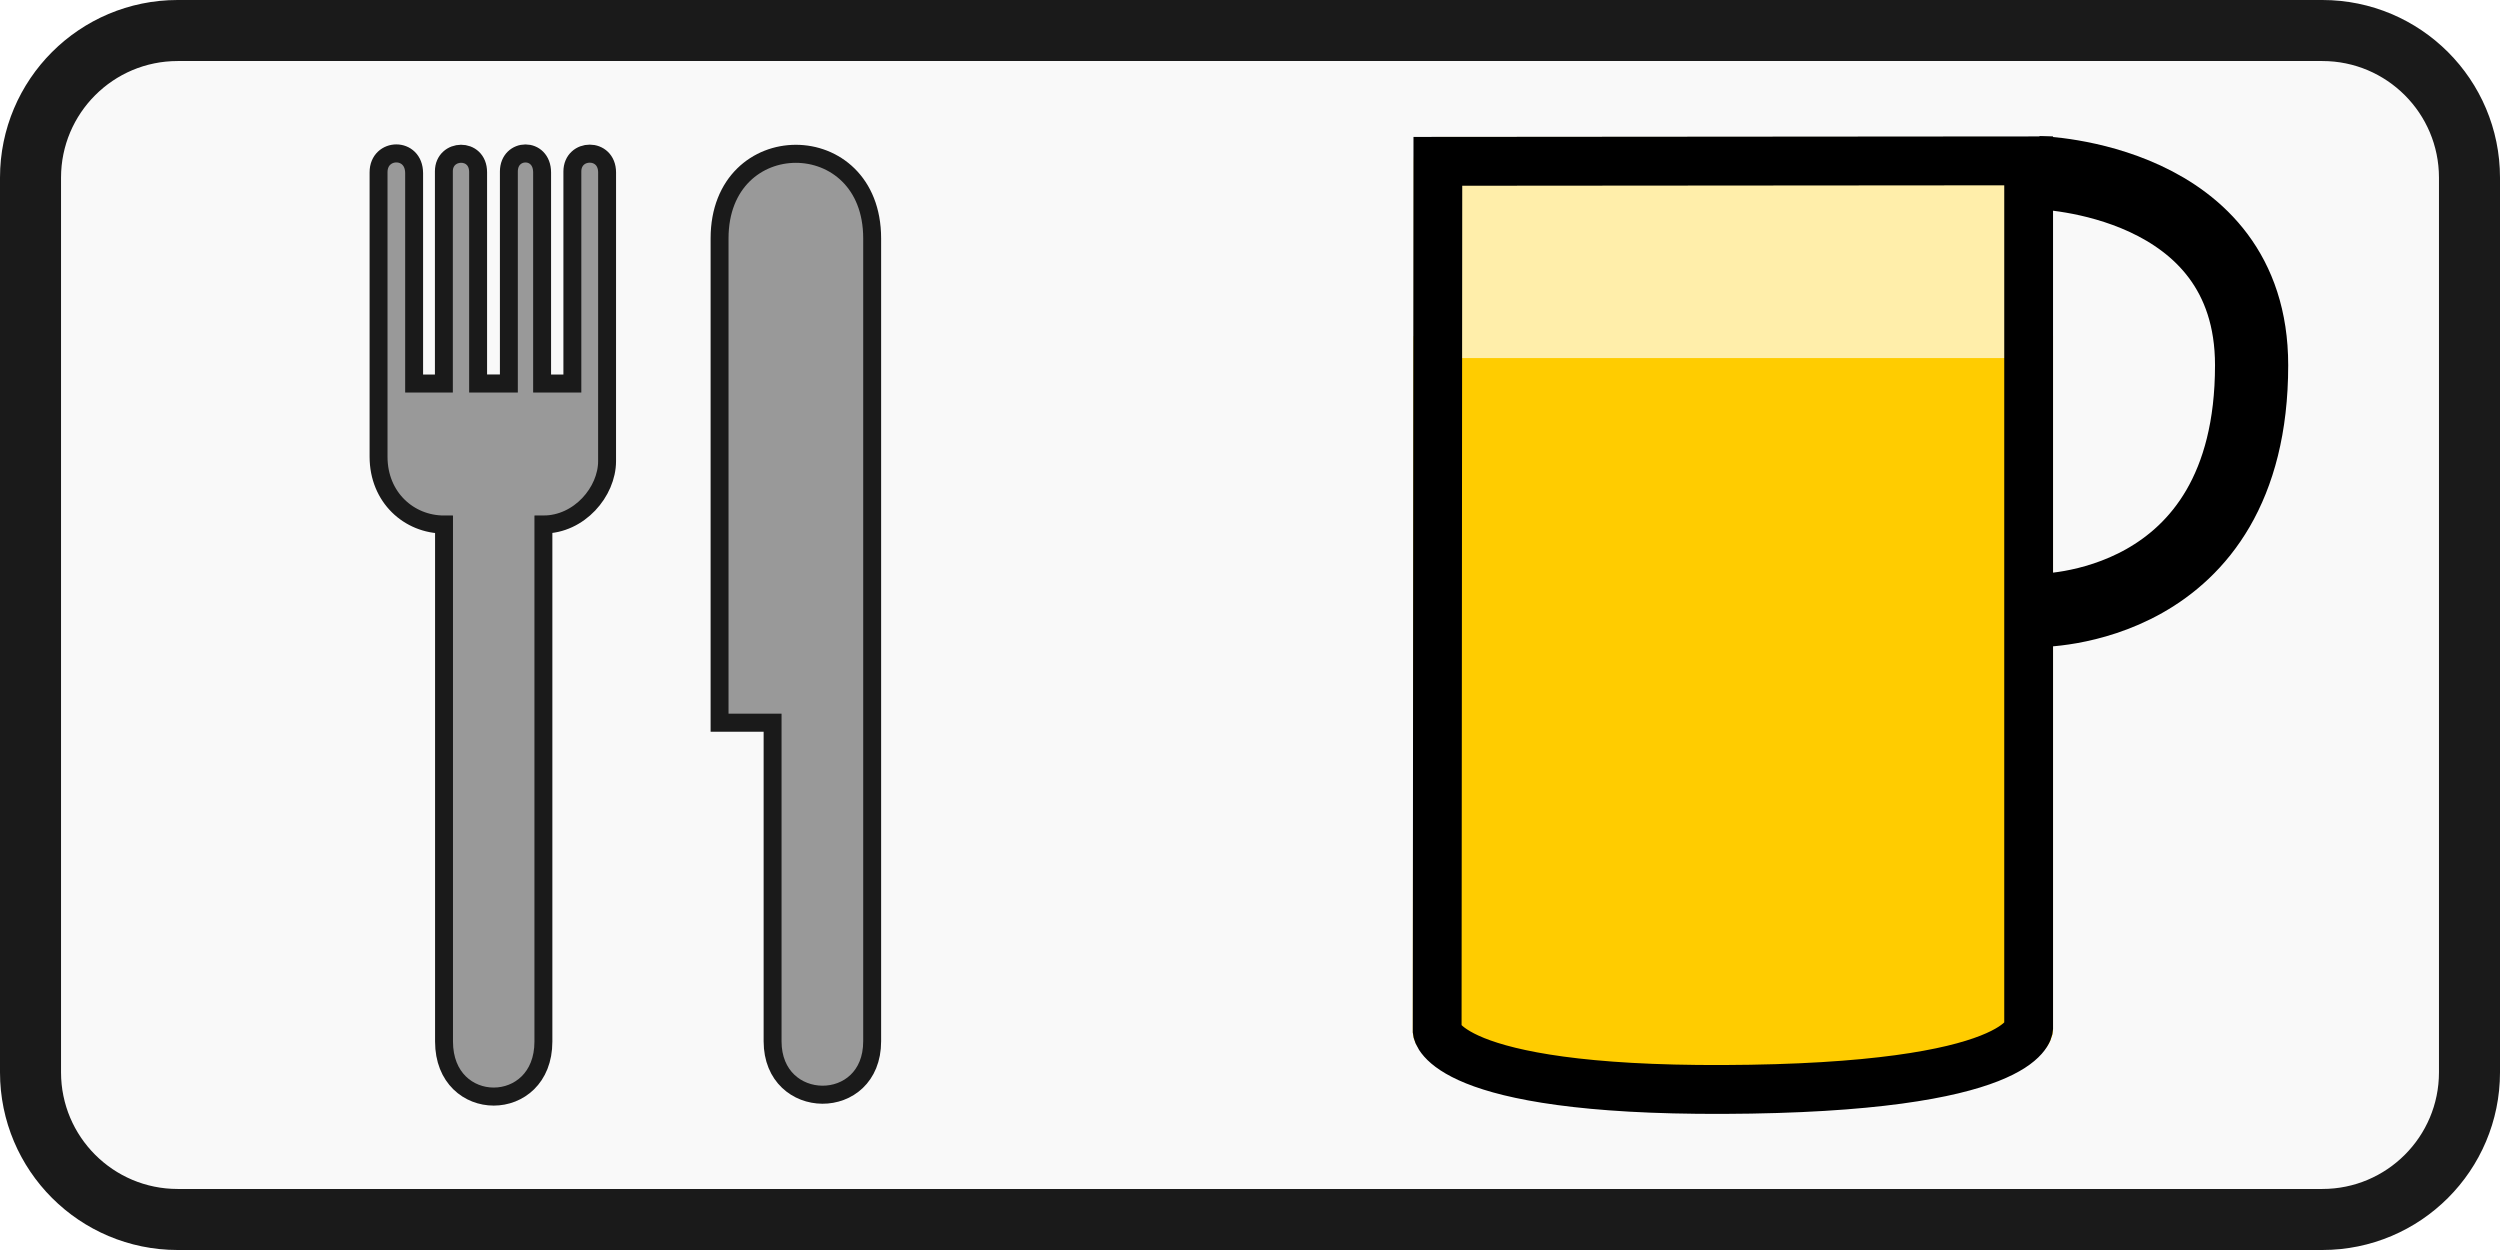
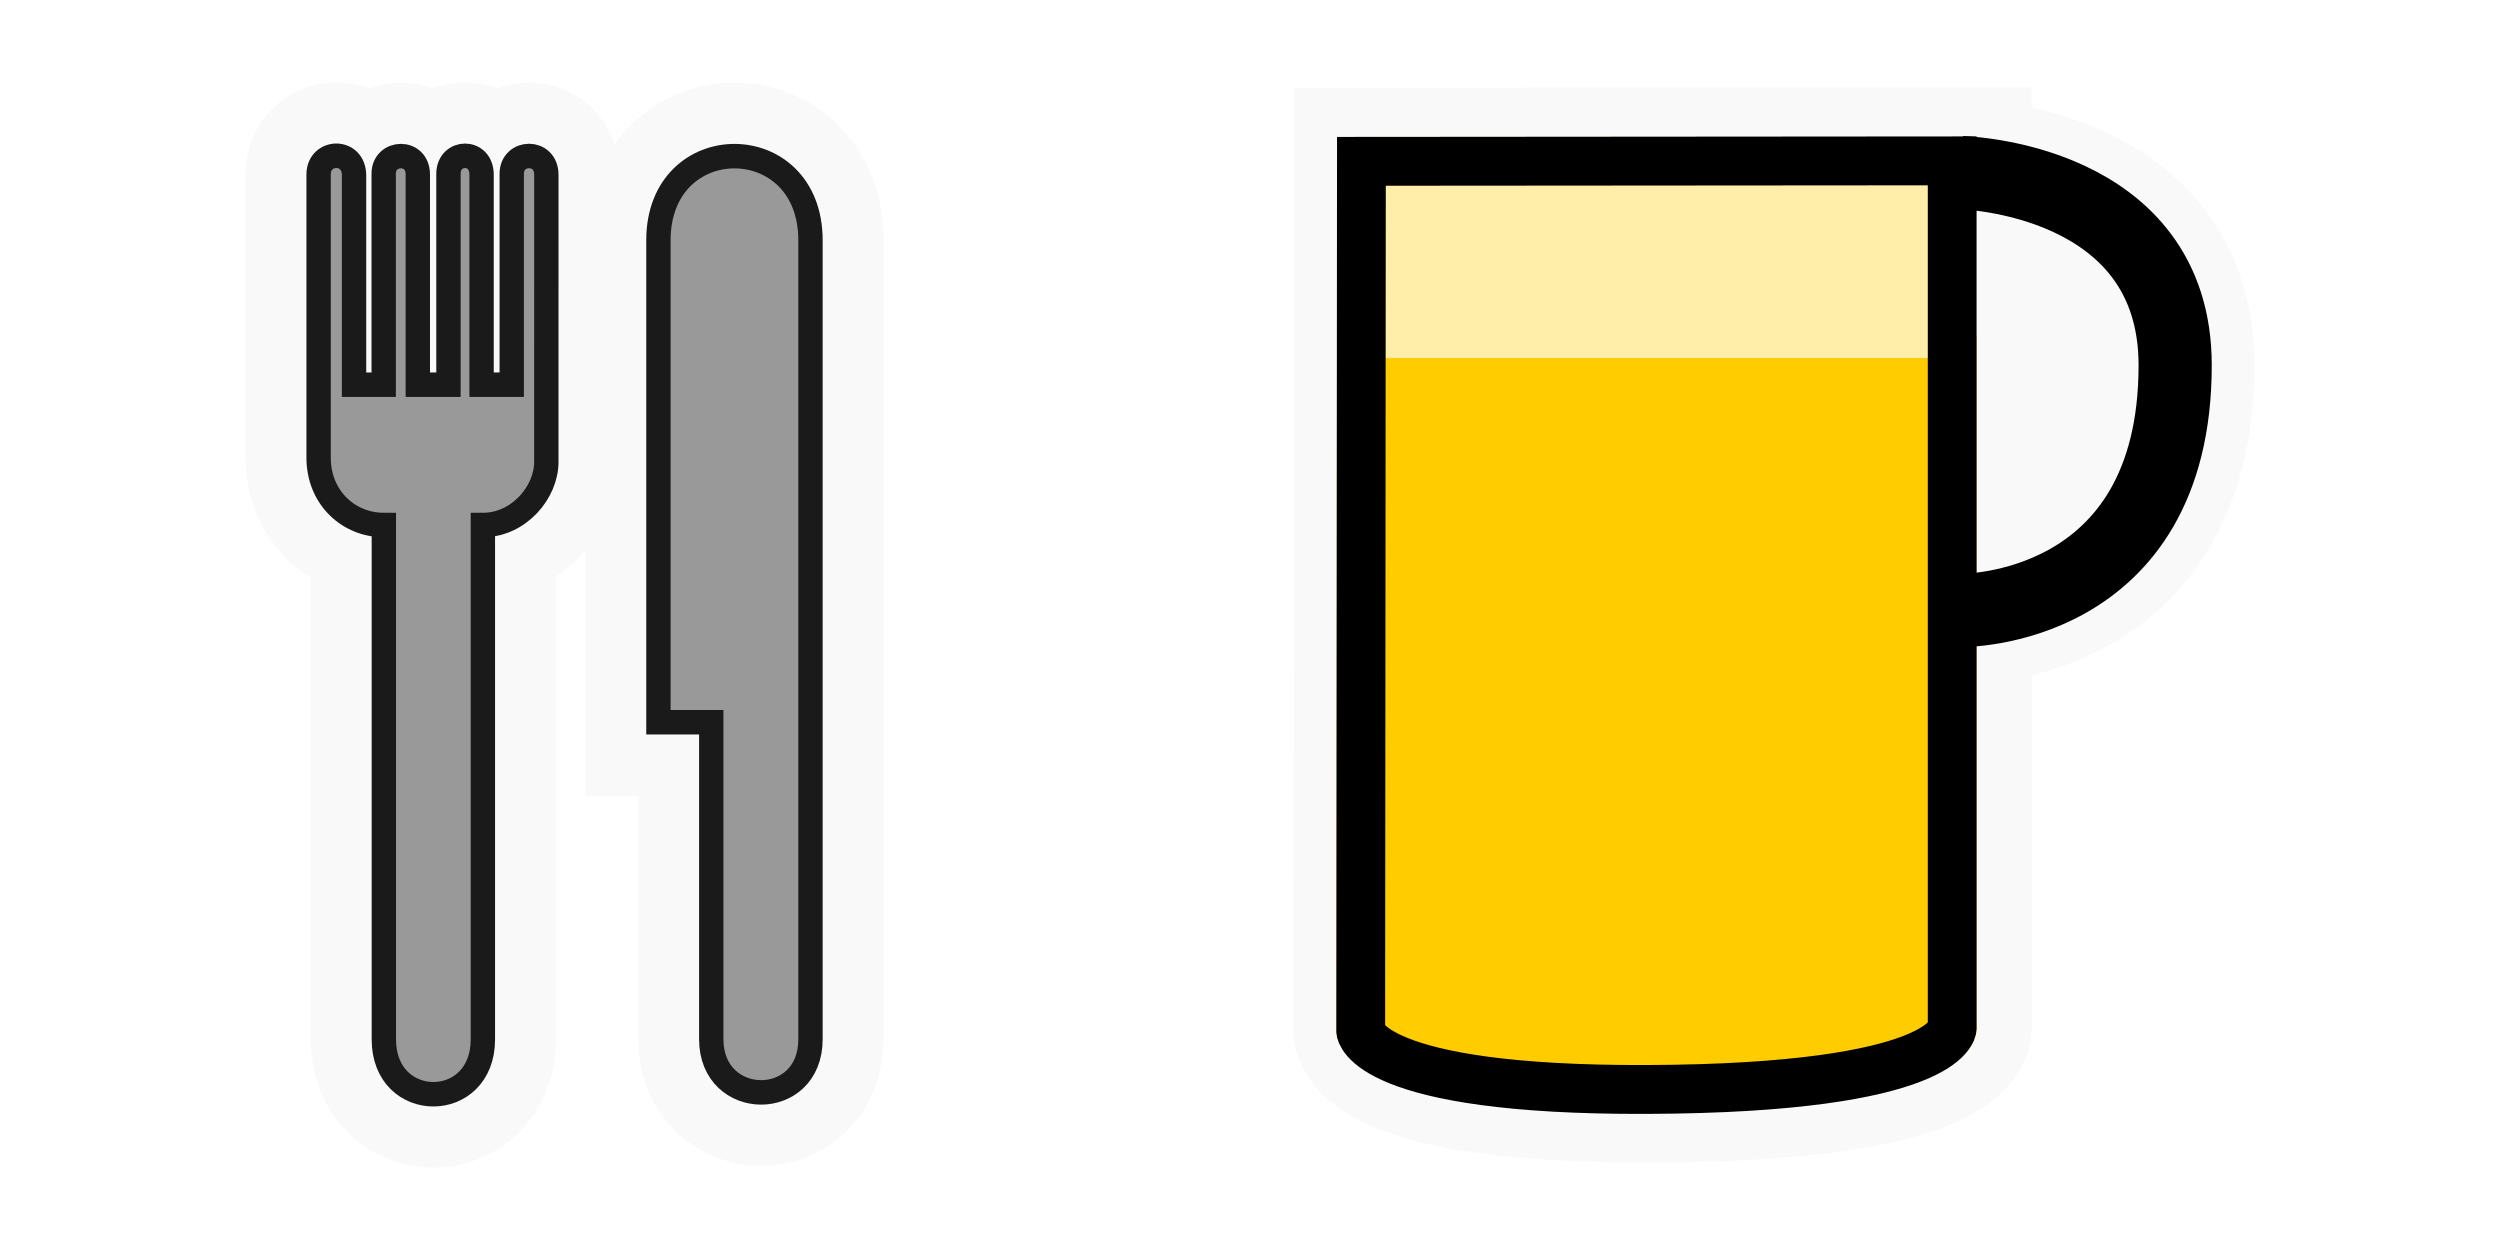
<svg xmlns="http://www.w3.org/2000/svg" height="512" width="1024" version="1.1" viewBox="0 0 1024 512" id="svg3847">
  <defs id="defs3835">
    <filter id="b" style="color-interpolation-filters:sRGB" height="1.167" width="1.127" y="-0.083" x="-0.063">
      <feGaussianBlur stdDeviation="61.201" id="feGaussianBlur3822" />
    </filter>
    <clipPath id="c" clipPathUnits="userSpaceOnUse">
      <path d="m 544.11,364.31 c -11.403,0.069 -22.794,1.091 -33.859,2.678 -4.55,2.3 -6.35,8.019 -3.5,12.339 17.1,90.69 24.71,182.71 33.73,274.26 7.93,97.83 19.07,195.65 29.5,293.41 -4.76,-2.79 1.54,3.269 0,6.059 5.13,65.54 7.361,131.27 11.011,196.9 3.9,38.62 -0.06,77.34 -3.27,115.9 -4.39,72.19 -10.42,146.2 -14.82,219.07 -11.58,18.61 -6.89,41.49 -7.87,62.13 0.37,19.55 -3.409,42.351 -1.959,60.061 -8.86,111.2 -16.71,223.17 -30.18,334.17 -3.95,46.7 -13.481,97.809 -15.841,146.44 4.19,-1.64 7.401,2.911 9.191,-1.639 78.27,-24.43 155.66,-54.31 237.6,-64.25 67.07,-9.35 137.26,-11.011 203.17,-13.691 27.82,0.28 55.48,-2.301 83.12,-4.991 57.02,-7.26 108.48,-34.499 164.32,-46.159 52.32,-13.79 130.57,-24.471 176.76,21.259 5.79,5.04 3.031,9.03 9.031,10.55 12.15,17.03 22.979,35.271 33.309,53.631 18.95,32.14 34.69,77.479 77.17,83.039 46.45,4.81 90.78,-14.42 131.83,-33.92 54.24,-28.95 111.24,-54.399 168.69,-75.319 35.42,-10.54 71.359,-20.63 108.39,-23.72 59.92,-4.22 126.88,0.52 173.22,43.2 16.36,10.64 24.25,33.87 37.13,49.35 10.28,15.03 37.48,30.599 53.4,30.109 15.5,4.14 35.31,4.25 52.35,6.02 97.42,3.34 195.42,-4.76 292.87,3.25 30.11,0.99 57.991,22.24 78.791,38.27 6.55,8.25 16.679,11.69 24.389,18.77 43.16,17.8 82.141,-12.211 122.74,-23.991 2,-1.59 6.749,2.65 4.639,-1.58 35.66,-9.7 74.64,-10.201 109.42,2.539 20.87,4.18 39.51,15.681 59.18,22.691 31.68,15.89 64.531,31.049 98.531,41.609 34.49,6.15 69.84,8.45 104.85,6.32 6.73,0.72 16.199,-3.9 13.959,-12.13 -2.11,-30.3 -14.07,-58.771 -23.77,-87.291 -14.12,-37.85 -28.889,-78.75 -46.409,-113.2 -4.54,-12.19 -9.49,-24.4 -15.87,-35.73 -19.63,-62.15 -40.409,-124.19 -59.309,-186.74 -28.73,-89.44 -56.711,-179.23 -86.711,-268.2 -28.97,-90.52 -56.739,-181.3 -89.259,-270.62 -33.29,-94.42 -72.4,-188.22 -116.57,-277.2 -16.31,-29.51 -30.701,-60.291 -50.391,-87.791 -4.83,-7.55 -13.579,-12.67 -22.459,-13.65 -21.06,-0.82 -42.131,-3.57 -62.341,-9.58 0.43,-1.73 -3.089,0.361 -4.219,-0.909 -99.98,-30.44 -181.23,-99.871 -275.8,-142.01 -34.52,-16.01 -69.241,-33.569 -107.09,-39.989 -76.89,-9.66 -154.79,-1.631 -232.02,-7.081 -58.35,0.4 -116.8,-13.07 -170.12,-35.3 -101.24,-44.75 -199.73,-97.379 -304.53,-133.99 -30.899,-10.506 -64.815,-16.681 -97.141,-16.702 -7.46,-0.005 -14.835,0.318 -22.069,0.991 -35.58,2.79 -72.34,6.52 -104.88,22.22 -12.52,4.51 -24.691,10.67 -38.161,11.73 -29.69,6.79 -59.469,-8.399 -80.789,-28.119 -20.54,-16.3 -41.041,-35.421 -68.061,-39.881 -6.72,-0.872 -13.422,-1.245 -20.109,-1.262 -28.98,-0.076 -57.702,6.536 -86.57,8.283 -48.33,7.69 -97.92,11.15 -146.42,3 -69.38,-11.41 -128.16,-51.91 -187.78,-86.26 -21.86,-13.17 -47,-17.63 -72.09,-17.48 z" id="path3825" style="fill:#feda02" />
    </clipPath>
    <linearGradient id="a" y2="2297" gradientUnits="userSpaceOnUse" x2="520.78" gradientTransform="matrix(0.08241203,0,0,0.08241203,98.34936,-4.871225)" y1="2297" x1="399.22">
      <stop stop-color="#282828" offset="0" id="stop3828" />
      <stop stop-color="#878787" offset=".5" id="stop3830" />
      <stop stop-color="#282828" offset="1" id="stop3832" />
    </linearGradient>
  </defs>
-   <rect style="opacity:1;fill:#f9f9f9;fill-opacity:1;fill-rule:nonzero;stroke:#1a1a1a;stroke-width:25;stroke-linecap:butt;stroke-linejoin:round;stroke-miterlimit:4;stroke-dasharray:none;stroke-opacity:1;paint-order:normal" id="rect823" width="999" height="487" x="12.5" y="12.5" ry="60.28" />
-   <g id="g854" transform="matrix(1.029491,0,0,1.036293,493.1132,134.1317)" style="stroke-width:0.968;fill:#999999">
-     <path id="path2360" d="m -237.452,52.82 c 0,12.111 -11.029,25.066 -25.332,25.066 V 282.24 c 0,29.006 -39.539,29.006 -39.539,0 V 77.887 c -13.927,0 -26.048,-10.721 -26.048,-26.788 V -61.357 c 0,-9.79 14.148,-10.168 14.148,0.377 v 83.134 h 11.842 v -83.892 c 0,-8.997 13.619,-9.575 13.619,0.378 v 83.513 h 12.237 v -83.797 c 0,-9.39 13.224,-9.768 13.224,0.382 v 83.418 h 12.04 V -61.64 c 0,-9.292 13.816,-9.67 13.816,0.382 l -0.008,114.082 z" style="fill:#999999;stroke:#1a1a1a;stroke-width:7.13;stroke-miterlimit:4;stroke-dasharray:none" />
-     <path id="path2362" d="M -131.983,-35.221 V 282.14 c 0,28.367 -39.617,27.948 -39.617,0 V 156.224 h -21.095 V -35.221 c 0,-44.56 60.712,-44.56 60.712,0.003 z" style="fill:#999999;stroke:#1a1a1a;stroke-width:7.13;stroke-miterlimit:4;stroke-dasharray:none;stroke-opacity:1" />
-   </g>
-   <g id="g871" transform="matrix(1.051729,0,0,1.053302,867.7622,58.27245)" style="stroke-width:1.267">
-     <path style="fill:#ffcc00;stroke:#ffcc00;stroke-width:19.002;stroke-linecap:butt;stroke-linejoin:miter;stroke-miterlimit:4;stroke-dasharray:none;stroke-opacity:1" d="m -265.1,84.869 -0.267,260.796 c 0,0 2.235,17.794 111.381,17.481 117.731,-0.338 118.966,-18.343 118.966,-18.343 V 84.73 Z" id="path828" />
-     <rect ry="0" y="7.41" x="-265.1" height="67.019" width="219.728" id="rect830" style="opacity:1;fill:#ffeeaa;fill-opacity:1;fill-rule:nonzero;stroke:#ffeeaa;stroke-width:19.002;stroke-linecap:round;stroke-linejoin:round;stroke-miterlimit:4;stroke-dasharray:none;stroke-opacity:1;paint-order:normal" />
-     <path id="path820" d="m -265.1,7.413 -0.267,338.252 c 0,0 2.235,23.079 111.381,22.673 117.731,-0.438 118.966,-23.791 118.966,-23.791 V 7.233 Z" style="fill:none;stroke:#000000;stroke-width:19.002;stroke-linecap:butt;stroke-linejoin:miter;stroke-miterlimit:4;stroke-dasharray:none;stroke-opacity:1" />
-     <path id="path824" d="m -31.148,11.847 c 0,0 82.965,2.03 82.965,74.831 0,96.596 -83.519,95.383 -83.519,95.383" style="fill:none;stroke:#000000;stroke-width:28.503;stroke-linecap:butt;stroke-linejoin:miter;stroke-miterlimit:4;stroke-dasharray:none;stroke-opacity:1" />
+   <g id="g5235" transform="translate(-35.57365,-492.046)">
+     <g transform="matrix(1.333322,0,0,1.333322,10.81263,492.0481)" id="g1998">
+       <g id="g854-2-9" transform="matrix(0.7694314,0,0,0.7733748,369.1069,101.0509)" style="fill:#f9f9f9;stroke:#f9f9f9;stroke-width:58.336;stroke-miterlimit:4;stroke-dasharray:none">
+         <path id="path2360-7-3" d="m -237.452,52.82 c 0,12.111 -11.029,25.066 -25.332,25.066 V 282.24 c 0,29.006 -39.539,29.006 -39.539,0 V 77.887 c -13.927,0 -26.048,-10.721 -26.048,-26.788 V -61.357 c 0,-9.79 14.148,-10.168 14.148,0.377 v 83.134 h 11.842 v -83.892 c 0,-8.997 13.619,-9.575 13.619,0.378 v 83.513 h 12.237 v -83.797 c 0,-9.39 13.224,-9.768 13.224,0.382 v 83.418 h 12.04 V -61.64 c 0,-9.292 13.816,-9.67 13.816,0.382 l -0.008,114.082 z" style="fill:#f9f9f9;stroke:#f9f9f9;stroke-width:58.336;stroke-miterlimit:4;stroke-dasharray:none" />
+         <path id="path2362-0-6" d="M -131.983,-35.221 V 282.14 c 0,28.367 -39.617,27.948 -39.617,0 V 156.224 h -21.095 V -35.221 c 0,-44.56 60.712,-44.56 60.712,0.003 z" style="fill:#f9f9f9;stroke:#f9f9f9;stroke-width:58.336;stroke-miterlimit:4;stroke-dasharray:none;stroke-opacity:1" />
+       </g>
+       <g id="g854-2" transform="matrix(0.7694314,0,0,0.7733748,369.1069,101.0509)" style="fill:#999999;stroke-width:9.723;stroke-miterlimit:4;stroke-dasharray:none">
+         <path id="path2360-7" d="m -237.452,52.82 c 0,12.111 -11.029,25.066 -25.332,25.066 V 282.24 c 0,29.006 -39.539,29.006 -39.539,0 V 77.887 c -13.927,0 -26.048,-10.721 -26.048,-26.788 V -61.357 c 0,-9.79 14.148,-10.168 14.148,0.377 v 83.134 h 11.842 v -83.892 c 0,-8.997 13.619,-9.575 13.619,0.378 v 83.513 h 12.237 v -83.797 c 0,-9.39 13.224,-9.768 13.224,0.382 v 83.418 h 12.04 V -61.64 c 0,-9.292 13.816,-9.67 13.816,0.382 l -0.008,114.082 z" style="fill:#999999;stroke:#1a1a1a;stroke-width:9.723;stroke-miterlimit:4;stroke-dasharray:none" />
+         <path id="path2362-0" d="M -131.983,-35.221 V 282.14 c 0,28.367 -39.617,27.948 -39.617,0 V 156.224 h -21.095 V -35.221 c 0,-44.56 60.712,-44.56 60.712,0.003 z" style="fill:#999999;stroke:#1a1a1a;stroke-width:9.723;stroke-miterlimit:4;stroke-dasharray:none;stroke-opacity:1" />
+       </g>
+     </g>
+     <g transform="matrix(1.333322,0,0,1.333322,506.2204,492.0481)" id="g3530">
+       <g style="fill:#f9f9f9;stroke:#f9f9f9;stroke-width:57.006;stroke-miterlimit:4;stroke-dasharray:none" transform="matrix(0.7888038,0,0,0.789983,276.2269,43.65912)" id="g3518">
+         <path id="path3510" d="m -265.1,84.869 -0.267,260.796 c 0,0 2.235,17.794 111.381,17.481 117.731,-0.338 118.966,-18.343 118.966,-18.343 V 84.73 Z" style="fill:#f9f9f9;stroke:#f9f9f9;stroke-width:57.006;stroke-linecap:butt;stroke-linejoin:miter;stroke-miterlimit:4;stroke-dasharray:none;stroke-opacity:1" />
+         <rect style="opacity:1;fill:#f9f9f9;fill-opacity:1;fill-rule:nonzero;stroke:#f9f9f9;stroke-width:57.006;stroke-linecap:round;stroke-linejoin:round;stroke-miterlimit:4;stroke-dasharray:none;stroke-opacity:1;paint-order:normal" id="rect3512" width="219.728" height="67.019" x="-265.1" y="7.41" ry="0" />
+         <path style="fill:#f9f9f9;stroke:#f9f9f9;stroke-width:57.006;stroke-linecap:butt;stroke-linejoin:miter;stroke-miterlimit:4;stroke-dasharray:none;stroke-opacity:1" d="m -265.1,7.413 -0.267,338.252 c 0,0 2.235,23.079 111.381,22.673 117.731,-0.438 118.966,-23.791 118.966,-23.791 V 7.233 Z" id="path3514" />
+         <path style="fill:#f9f9f9;stroke:#f9f9f9;stroke-width:57.006;stroke-linecap:butt;stroke-linejoin:miter;stroke-miterlimit:4;stroke-dasharray:none;stroke-opacity:1" d="m -31.148,11.847 c 0,0 82.965,2.03 82.965,74.831 0,96.596 -83.519,95.383 -83.519,95.383" id="path3516" />
+       </g>
+       <g id="g871-8" transform="matrix(0.7888038,0,0,0.789983,274.3528,43.70307)" style="stroke-width:1.267">
+         <path style="fill:#ffcc00;stroke:#ffcc00;stroke-width:19.002;stroke-linecap:butt;stroke-linejoin:miter;stroke-miterlimit:4;stroke-dasharray:none;stroke-opacity:1" d="m -265.1,84.869 -0.267,260.796 c 0,0 2.235,17.794 111.381,17.481 117.731,-0.338 118.966,-18.343 118.966,-18.343 V 84.73 Z" id="path828-7" />
+         <rect ry="0" y="7.41" x="-265.1" height="67.019" width="219.728" id="rect830-9" style="opacity:1;fill:#ffeeaa;fill-opacity:1;fill-rule:nonzero;stroke:#ffeeaa;stroke-width:19.002;stroke-linecap:round;stroke-linejoin:round;stroke-miterlimit:4;stroke-dasharray:none;stroke-opacity:1;paint-order:normal" />
+         <path id="path820-2" d="m -265.1,7.413 -0.267,338.252 c 0,0 2.235,23.079 111.381,22.673 117.731,-0.438 118.966,-23.791 118.966,-23.791 V 7.233 Z" style="fill:none;stroke:#000000;stroke-width:19.002;stroke-linecap:butt;stroke-linejoin:miter;stroke-miterlimit:4;stroke-dasharray:none;stroke-opacity:1" />
+         <path id="path824-0" d="m -31.148,11.847 c 0,0 82.965,2.03 82.965,74.831 0,96.596 -83.519,95.383 -83.519,95.383" style="fill:none;stroke:#000000;stroke-width:28.503;stroke-linecap:butt;stroke-linejoin:miter;stroke-miterlimit:4;stroke-dasharray:none;stroke-opacity:1" />
+       </g>
+     </g>
  </g>
</svg>
